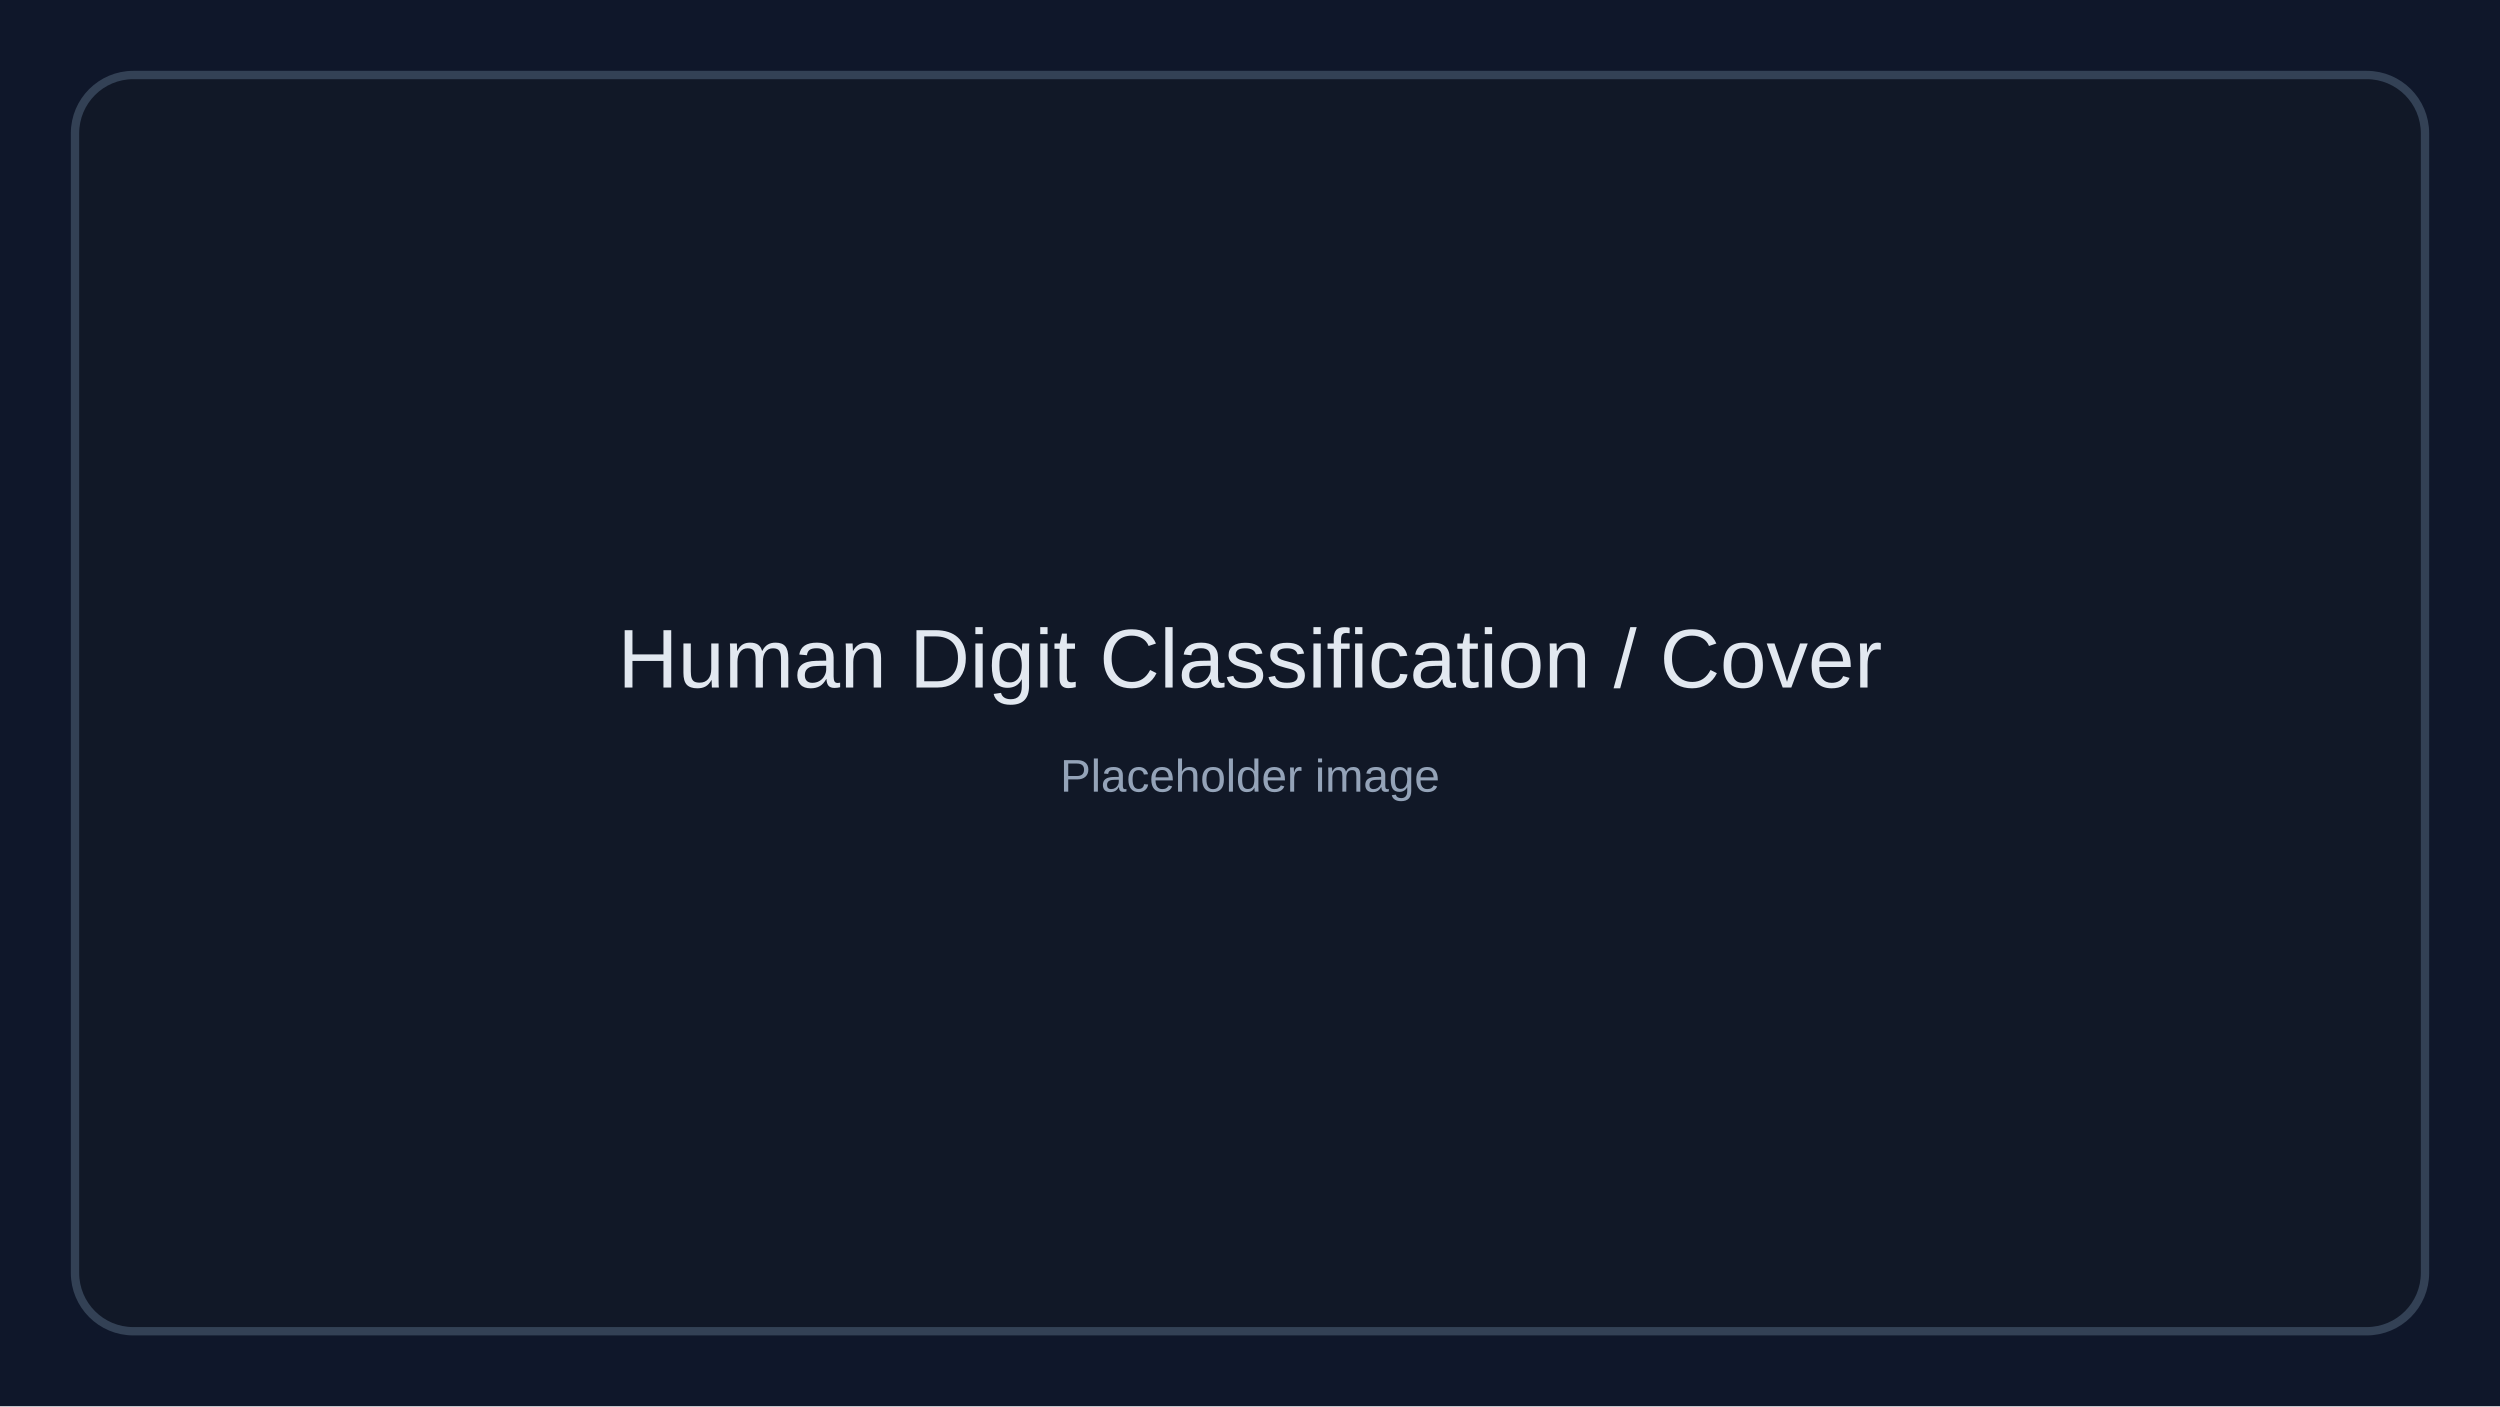
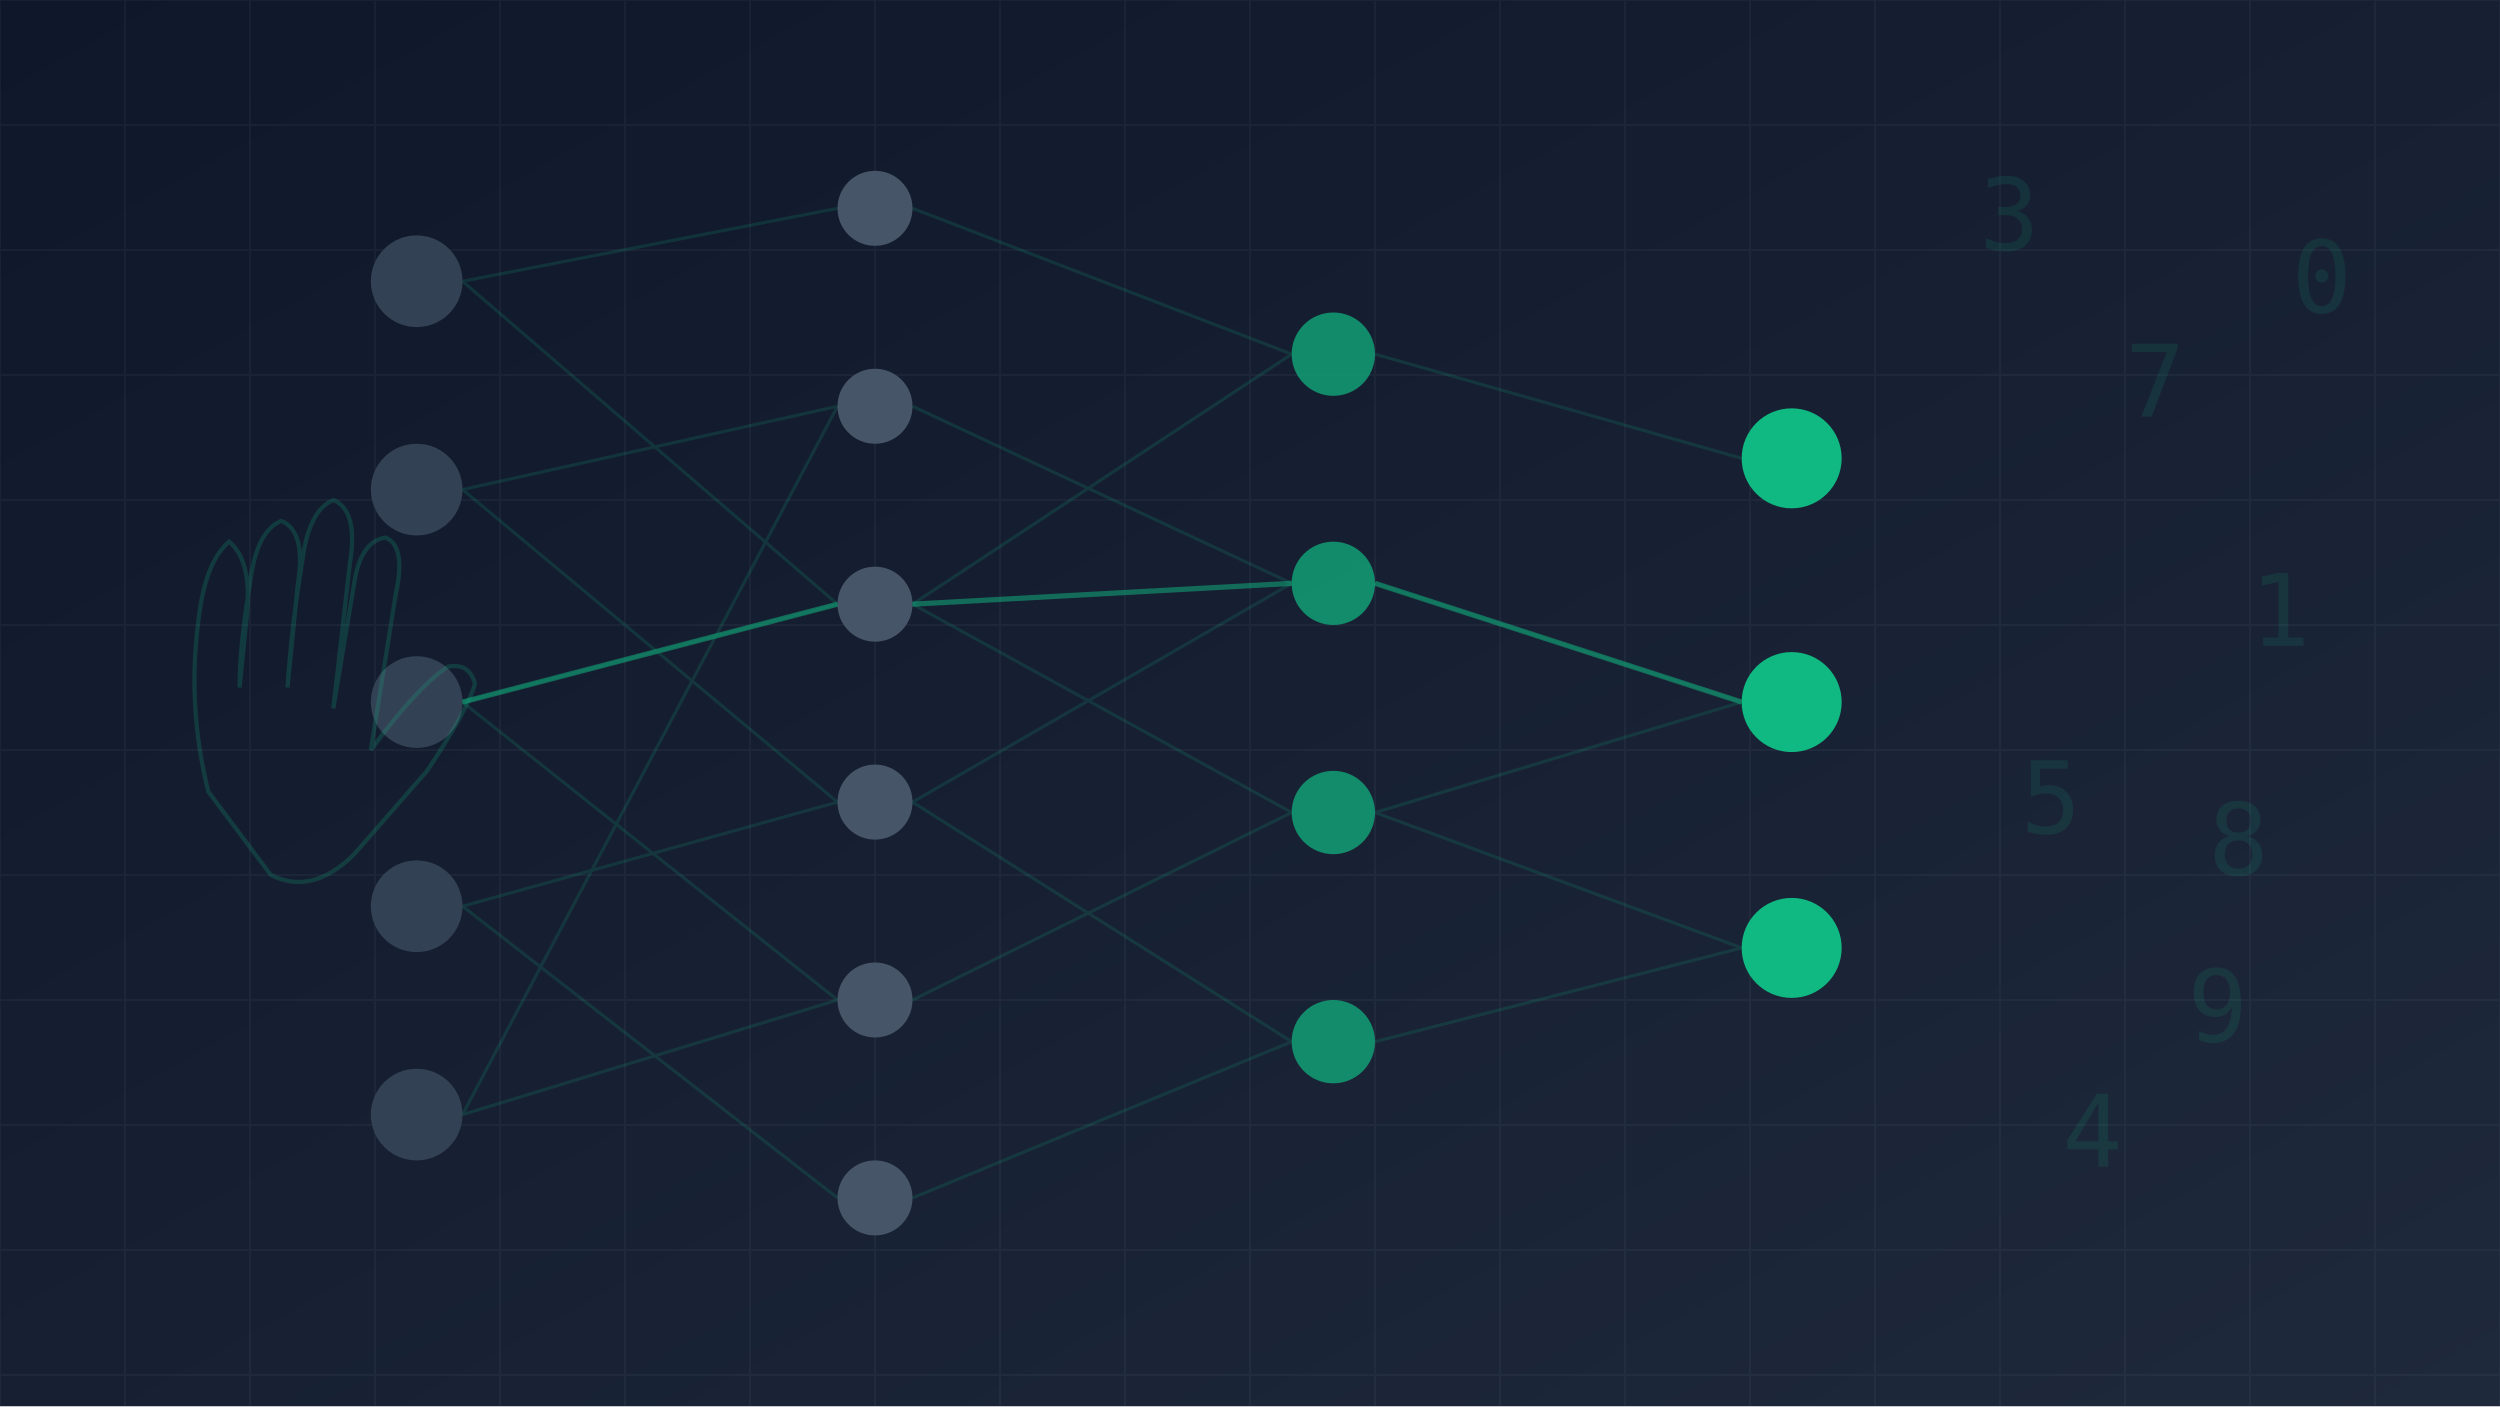
<svg xmlns="http://www.w3.org/2000/svg" width="1200" height="675" viewBox="0 0 1200 675">
-   <rect width="1200" height="675" fill="#0f172a" />
-   <rect x="36" y="36" width="1128" height="603" rx="28" fill="#111827" stroke="#334155" stroke-width="4" />
-   <text x="600" y="330" text-anchor="middle" fill="#e2e8f0" font-family="Arial, sans-serif" font-size="40">Human Digit Classification / Cover</text>
-   <text x="600" y="380" text-anchor="middle" fill="#94a3b8" font-family="Arial, sans-serif" font-size="22">Placeholder image</text>
+   <defs>
+     <linearGradient id="bg" x1="0" y1="0" x2="1" y2="1">
+       <stop offset="0%" stop-color="#0f172a" />
+       <stop offset="100%" stop-color="#1e293b" />
+     </linearGradient>
+     <linearGradient id="accent" x1="0" y1="0" x2="1" y2="1">
+       <stop offset="0%" stop-color="#10b981" />
+       <stop offset="100%" stop-color="#059669" />
+     </linearGradient>
+   </defs>
+   <rect width="1200" height="675" fill="url(#bg)" />
+   <g opacity="0.06" stroke="#94a3b8" stroke-width="1">
+     <line x1="0" y1="0" x2="0" y2="675" />
+     <line x1="60" y1="0" x2="60" y2="675" />
+     <line x1="120" y1="0" x2="120" y2="675" />
+     <line x1="180" y1="0" x2="180" y2="675" />
+     <line x1="240" y1="0" x2="240" y2="675" />
+     <line x1="300" y1="0" x2="300" y2="675" />
+     <line x1="360" y1="0" x2="360" y2="675" />
+     <line x1="420" y1="0" x2="420" y2="675" />
+     <line x1="480" y1="0" x2="480" y2="675" />
+     <line x1="540" y1="0" x2="540" y2="675" />
+     <line x1="600" y1="0" x2="600" y2="675" />
+     <line x1="660" y1="0" x2="660" y2="675" />
+     <line x1="720" y1="0" x2="720" y2="675" />
+     <line x1="780" y1="0" x2="780" y2="675" />
+     <line x1="840" y1="0" x2="840" y2="675" />
+     <line x1="900" y1="0" x2="900" y2="675" />
+     <line x1="960" y1="0" x2="960" y2="675" />
+     <line x1="1020" y1="0" x2="1020" y2="675" />
+     <line x1="1080" y1="0" x2="1080" y2="675" />
+     <line x1="1140" y1="0" x2="1140" y2="675" />
+     <line x1="1200" y1="0" x2="1200" y2="675" />
+     <line x1="0" y1="0" x2="1200" y2="0" />
+     <line x1="0" y1="60" x2="1200" y2="60" />
+     <line x1="0" y1="120" x2="1200" y2="120" />
+     <line x1="0" y1="180" x2="1200" y2="180" />
+     <line x1="0" y1="240" x2="1200" y2="240" />
+     <line x1="0" y1="300" x2="1200" y2="300" />
+     <line x1="0" y1="360" x2="1200" y2="360" />
+     <line x1="0" y1="420" x2="1200" y2="420" />
+     <line x1="0" y1="480" x2="1200" y2="480" />
+     <line x1="0" y1="540" x2="1200" y2="540" />
+     <line x1="0" y1="600" x2="1200" y2="600" />
+     <line x1="0" y1="660" x2="1200" y2="660" />
+   </g>
+   <g fill="#334155">
+     <circle cx="200" cy="135" r="22" />
+     <circle cx="200" cy="235" r="22" />
+     <circle cx="200" cy="337" r="22" />
+     <circle cx="200" cy="435" r="22" />
+     <circle cx="200" cy="535" r="22" />
+   </g>
+   <g fill="#475569">
+     <circle cx="420" cy="100" r="18" />
+     <circle cx="420" cy="195" r="18" />
+     <circle cx="420" cy="290" r="18" />
+     <circle cx="420" cy="385" r="18" />
+     <circle cx="420" cy="480" r="18" />
+     <circle cx="420" cy="575" r="18" />
+   </g>
+   <g fill="#10b981" opacity="0.7">
+     <circle cx="640" cy="170" r="20" />
+     <circle cx="640" cy="280" r="20" />
+     <circle cx="640" cy="390" r="20" />
+     <circle cx="640" cy="500" r="20" />
+   </g>
+   <g fill="#10b981">
+     <circle cx="860" cy="220" r="24" />
+     <circle cx="860" cy="337" r="24" />
+     <circle cx="860" cy="455" r="24" />
+   </g>
+   <g stroke="#10b981" stroke-width="1.5" opacity="0.15">
+     <line x1="222" y1="135" x2="402" y2="100" />
+     <line x1="222" y1="135" x2="402" y2="290" />
+     <line x1="222" y1="235" x2="402" y2="195" />
+     <line x1="222" y1="235" x2="402" y2="385" />
+     <line x1="222" y1="337" x2="402" y2="290" />
+     <line x1="222" y1="337" x2="402" y2="480" />
+     <line x1="222" y1="435" x2="402" y2="385" />
+     <line x1="222" y1="435" x2="402" y2="575" />
+     <line x1="222" y1="535" x2="402" y2="480" />
+     <line x1="222" y1="535" x2="402" y2="195" />
+     <line x1="438" y1="100" x2="620" y2="170" />
+     <line x1="438" y1="195" x2="620" y2="280" />
+     <line x1="438" y1="290" x2="620" y2="170" />
+     <line x1="438" y1="290" x2="620" y2="390" />
+     <line x1="438" y1="385" x2="620" y2="280" />
+     <line x1="438" y1="385" x2="620" y2="500" />
+     <line x1="438" y1="480" x2="620" y2="390" />
+     <line x1="438" y1="575" x2="620" y2="500" />
+     <line x1="660" y1="170" x2="836" y2="220" />
+     <line x1="660" y1="280" x2="836" y2="337" />
+     <line x1="660" y1="390" x2="836" y2="337" />
+     <line x1="660" y1="390" x2="836" y2="455" />
+     <line x1="660" y1="500" x2="836" y2="455" />
+   </g>
+   <g stroke="#10b981" stroke-width="2.5" opacity="0.5">
+     <line x1="222" y1="337" x2="402" y2="290" />
+     <line x1="438" y1="290" x2="620" y2="280" />
+     <line x1="660" y1="280" x2="836" y2="337" />
+   </g>
+   <g font-family="monospace" font-size="48" fill="#10b981" opacity="0.12">
+     <text x="950" y="120">3</text>
+     <text x="1020" y="200">7</text>
+     <text x="1080" y="310">1</text>
+     <text x="970" y="400">5</text>
+     <text x="1050" y="500">9</text>
+     <text x="1100" y="150">0</text>
+     <text x="990" y="560">4</text>
+     <text x="1060" y="420">8</text>
+   </g>
+   <g transform="translate(60, 180)" fill="none" stroke="#10b981" stroke-width="2" opacity="0.2">
+     <path d="M40,200 Q30,160 35,120 Q38,90 50,80 Q62,90 58,120 L55,150 Q55,130 60,100 Q63,75 75,70 Q87,75 83,100 L78,150 Q80,120 85,90 Q88,65 100,60 Q112,65 108,90 L100,160 Q105,130 110,100 Q113,80 125,78 Q135,82 130,105 L118,180 Q140,150 155,140 Q165,138 168,148 Q165,160 145,190 L110,230 Q90,250 70,240 Z" />
+   </g>
</svg>
